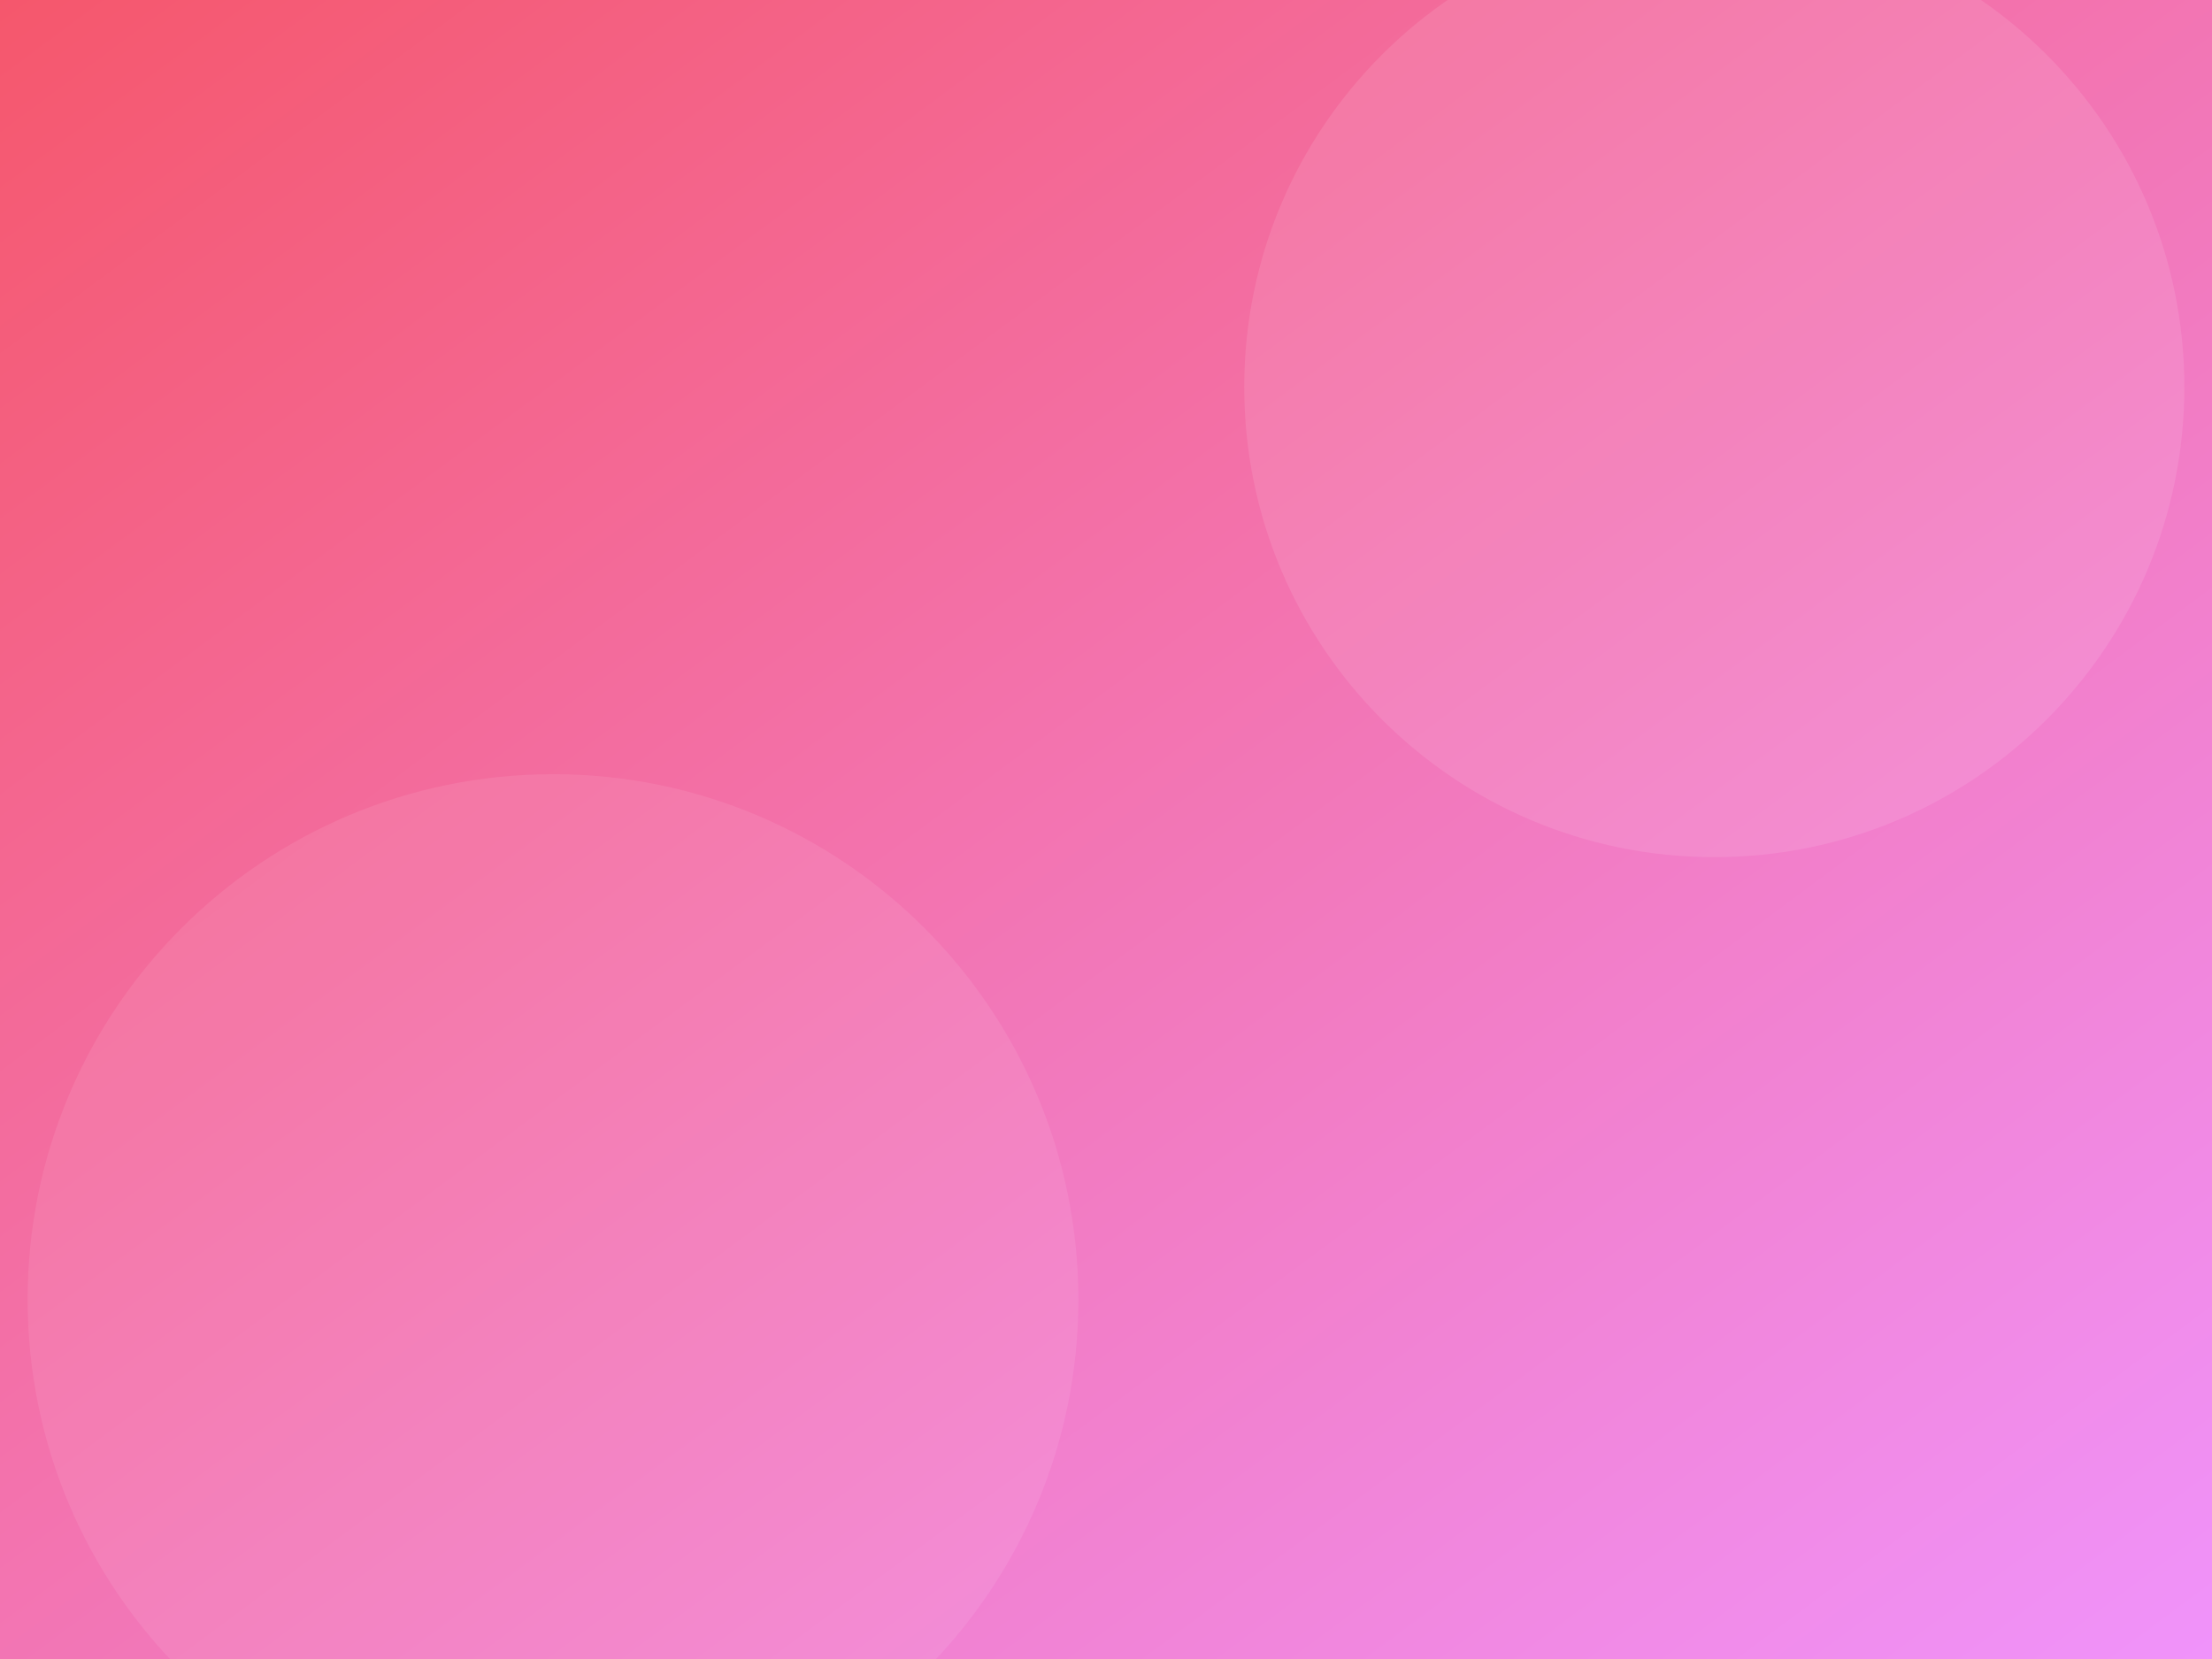
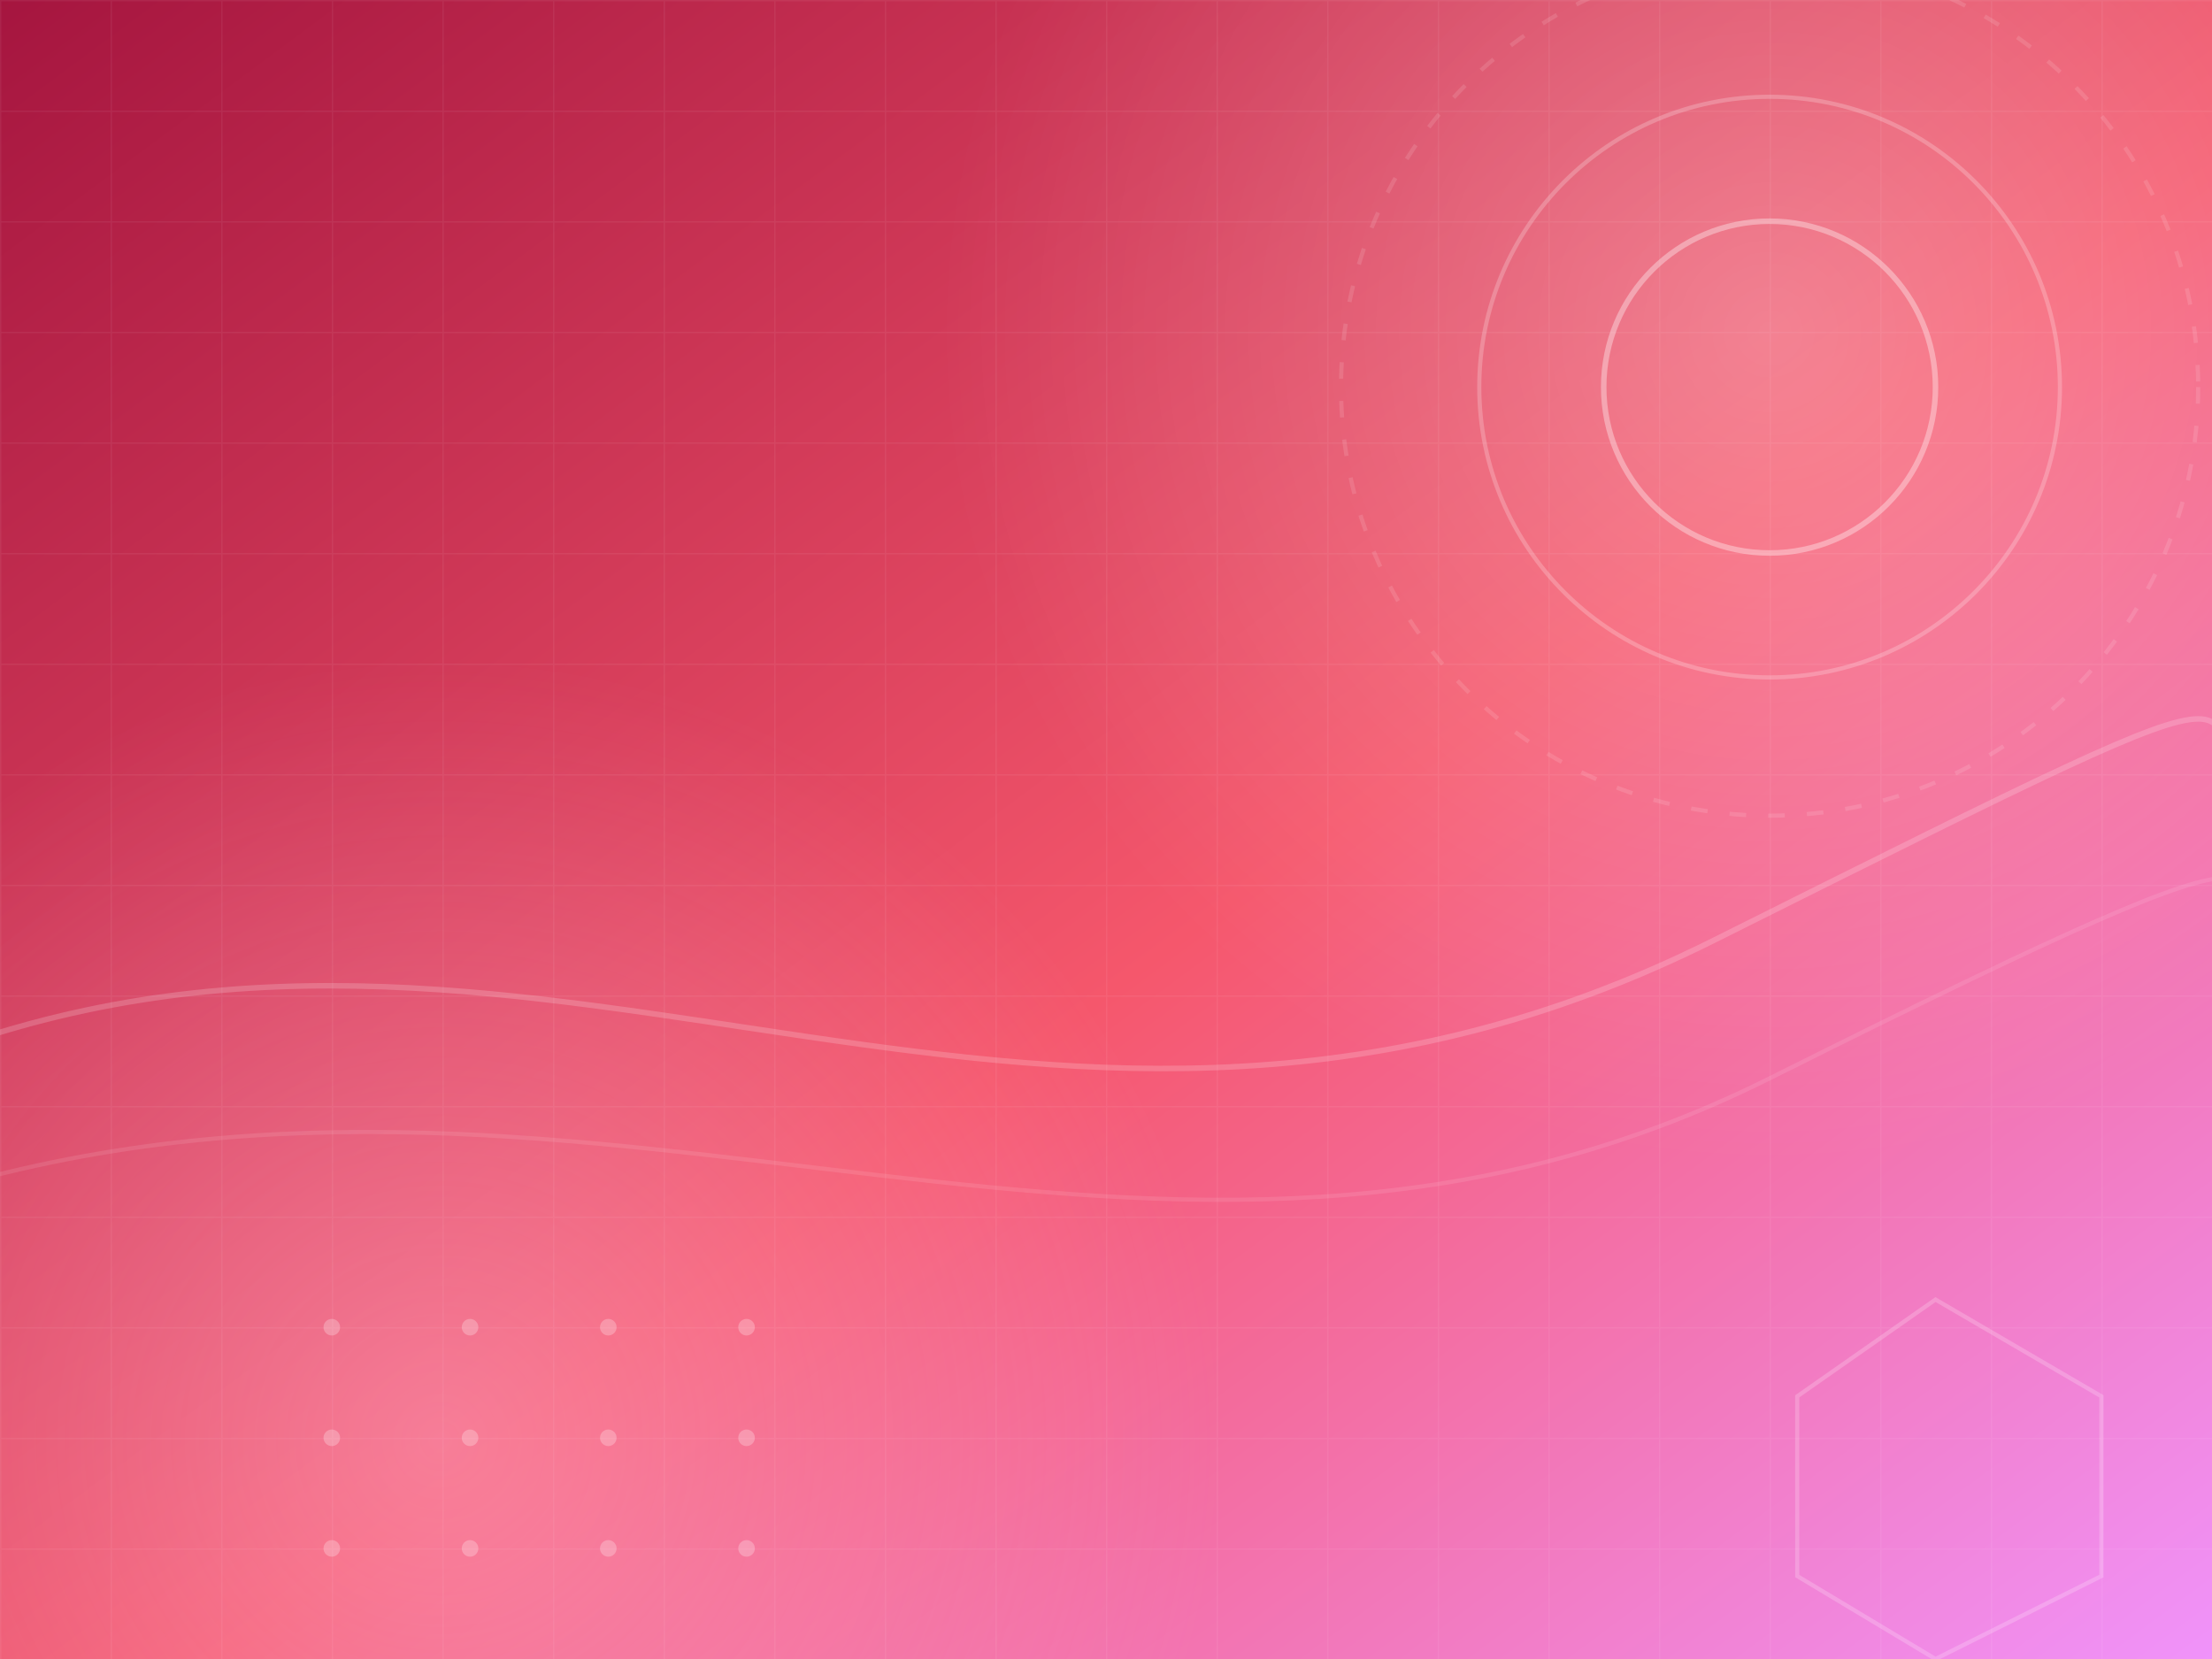
<svg xmlns="http://www.w3.org/2000/svg" width="800" height="600" viewBox="0 0 800 600">
  <defs>
-     <linearGradient id="g" x1="0" y1="0" x2="1" y2="1">
-       <stop offset="0%" stop-color="#F5576C" />
+     <linearGradient id="bg" x1="0" y1="0" x2="1" y2="1">
+       <stop offset="0%" stop-color="#A5153F" />
+       <stop offset="55%" stop-color="#F5576C" />
      <stop offset="100%" stop-color="#F093FB" />
    </linearGradient>
+     <radialGradient id="glow1" cx="0.5" cy="0.5" r="0.5">
+       <stop offset="0%" stop-color="#ffffff" stop-opacity="0.28" />
+       <stop offset="100%" stop-color="#ffffff" stop-opacity="0" />
+     </radialGradient>
+     <radialGradient id="glow2" cx="0.5" cy="0.5" r="0.5">
+       <stop offset="0%" stop-color="#FFD3F8" stop-opacity="0.32" />
+       <stop offset="100%" stop-color="#FFD3F8" stop-opacity="0" />
+     </radialGradient>
+     <pattern id="grid" width="40" height="40" patternUnits="userSpaceOnUse">
+       <path d="M 40 0 L 0 0 0 40" fill="none" stroke="#ffffff" stroke-opacity="0.06" stroke-width="1" />
+     </pattern>
  </defs>
-   <rect width="800" height="600" fill="url(#g)" />
-   <circle cx="620" cy="140" r="170" fill="#ffffff" opacity="0.10" />
-   <circle cx="200" cy="470" r="190" fill="#ffffff" opacity="0.08" />
+   <rect width="800" height="600" fill="url(#bg)" />
+   <rect width="800" height="600" fill="url(#grid)" />
+   <circle cx="640" cy="120" r="300" fill="url(#glow1)" />
+   <circle cx="160" cy="520" r="280" fill="url(#glow2)" />
+   <circle cx="640" cy="140" r="60" fill="none" stroke="#ffffff" stroke-opacity="0.35" stroke-width="2" />
+   <circle cx="640" cy="140" r="105" fill="none" stroke="#ffffff" stroke-opacity="0.22" stroke-width="1.5" />
+   <circle cx="640" cy="140" r="155" fill="none" stroke="#ffffff" stroke-opacity="0.12" stroke-width="1.5" stroke-dasharray="6 8" />
+   <g fill="#ffffff" fill-opacity="0.25">
+     <circle cx="120" cy="480" r="3" />
+     <circle cx="170" cy="480" r="3" />
+     <circle cx="220" cy="480" r="3" />
+     <circle cx="270" cy="480" r="3" />
+     <circle cx="120" cy="520" r="3" />
+     <circle cx="170" cy="520" r="3" />
+     <circle cx="220" cy="520" r="3" />
+     <circle cx="270" cy="520" r="3" />
+     <circle cx="120" cy="560" r="3" />
+     <circle cx="170" cy="560" r="3" />
+     <circle cx="220" cy="560" r="3" />
+     <circle cx="270" cy="560" r="3" />
+   </g>
+   <path d="M -20 380 C 200 300, 380 460, 620 340 S 780 260, 820 300" fill="none" stroke="#ffffff" stroke-opacity="0.18" stroke-width="2" />
+   <path d="M -20 430 C 220 360, 420 500, 640 390 S 800 320, 820 350" fill="none" stroke="#ffffff" stroke-opacity="0.10" stroke-width="1.5" />
+   <path d="M 700 470 L 760 505 L 760 570 L 700 600 L 650 570 L 650 505 Z" fill="none" stroke="#ffffff" stroke-opacity="0.20" stroke-width="1.5" />
</svg>
